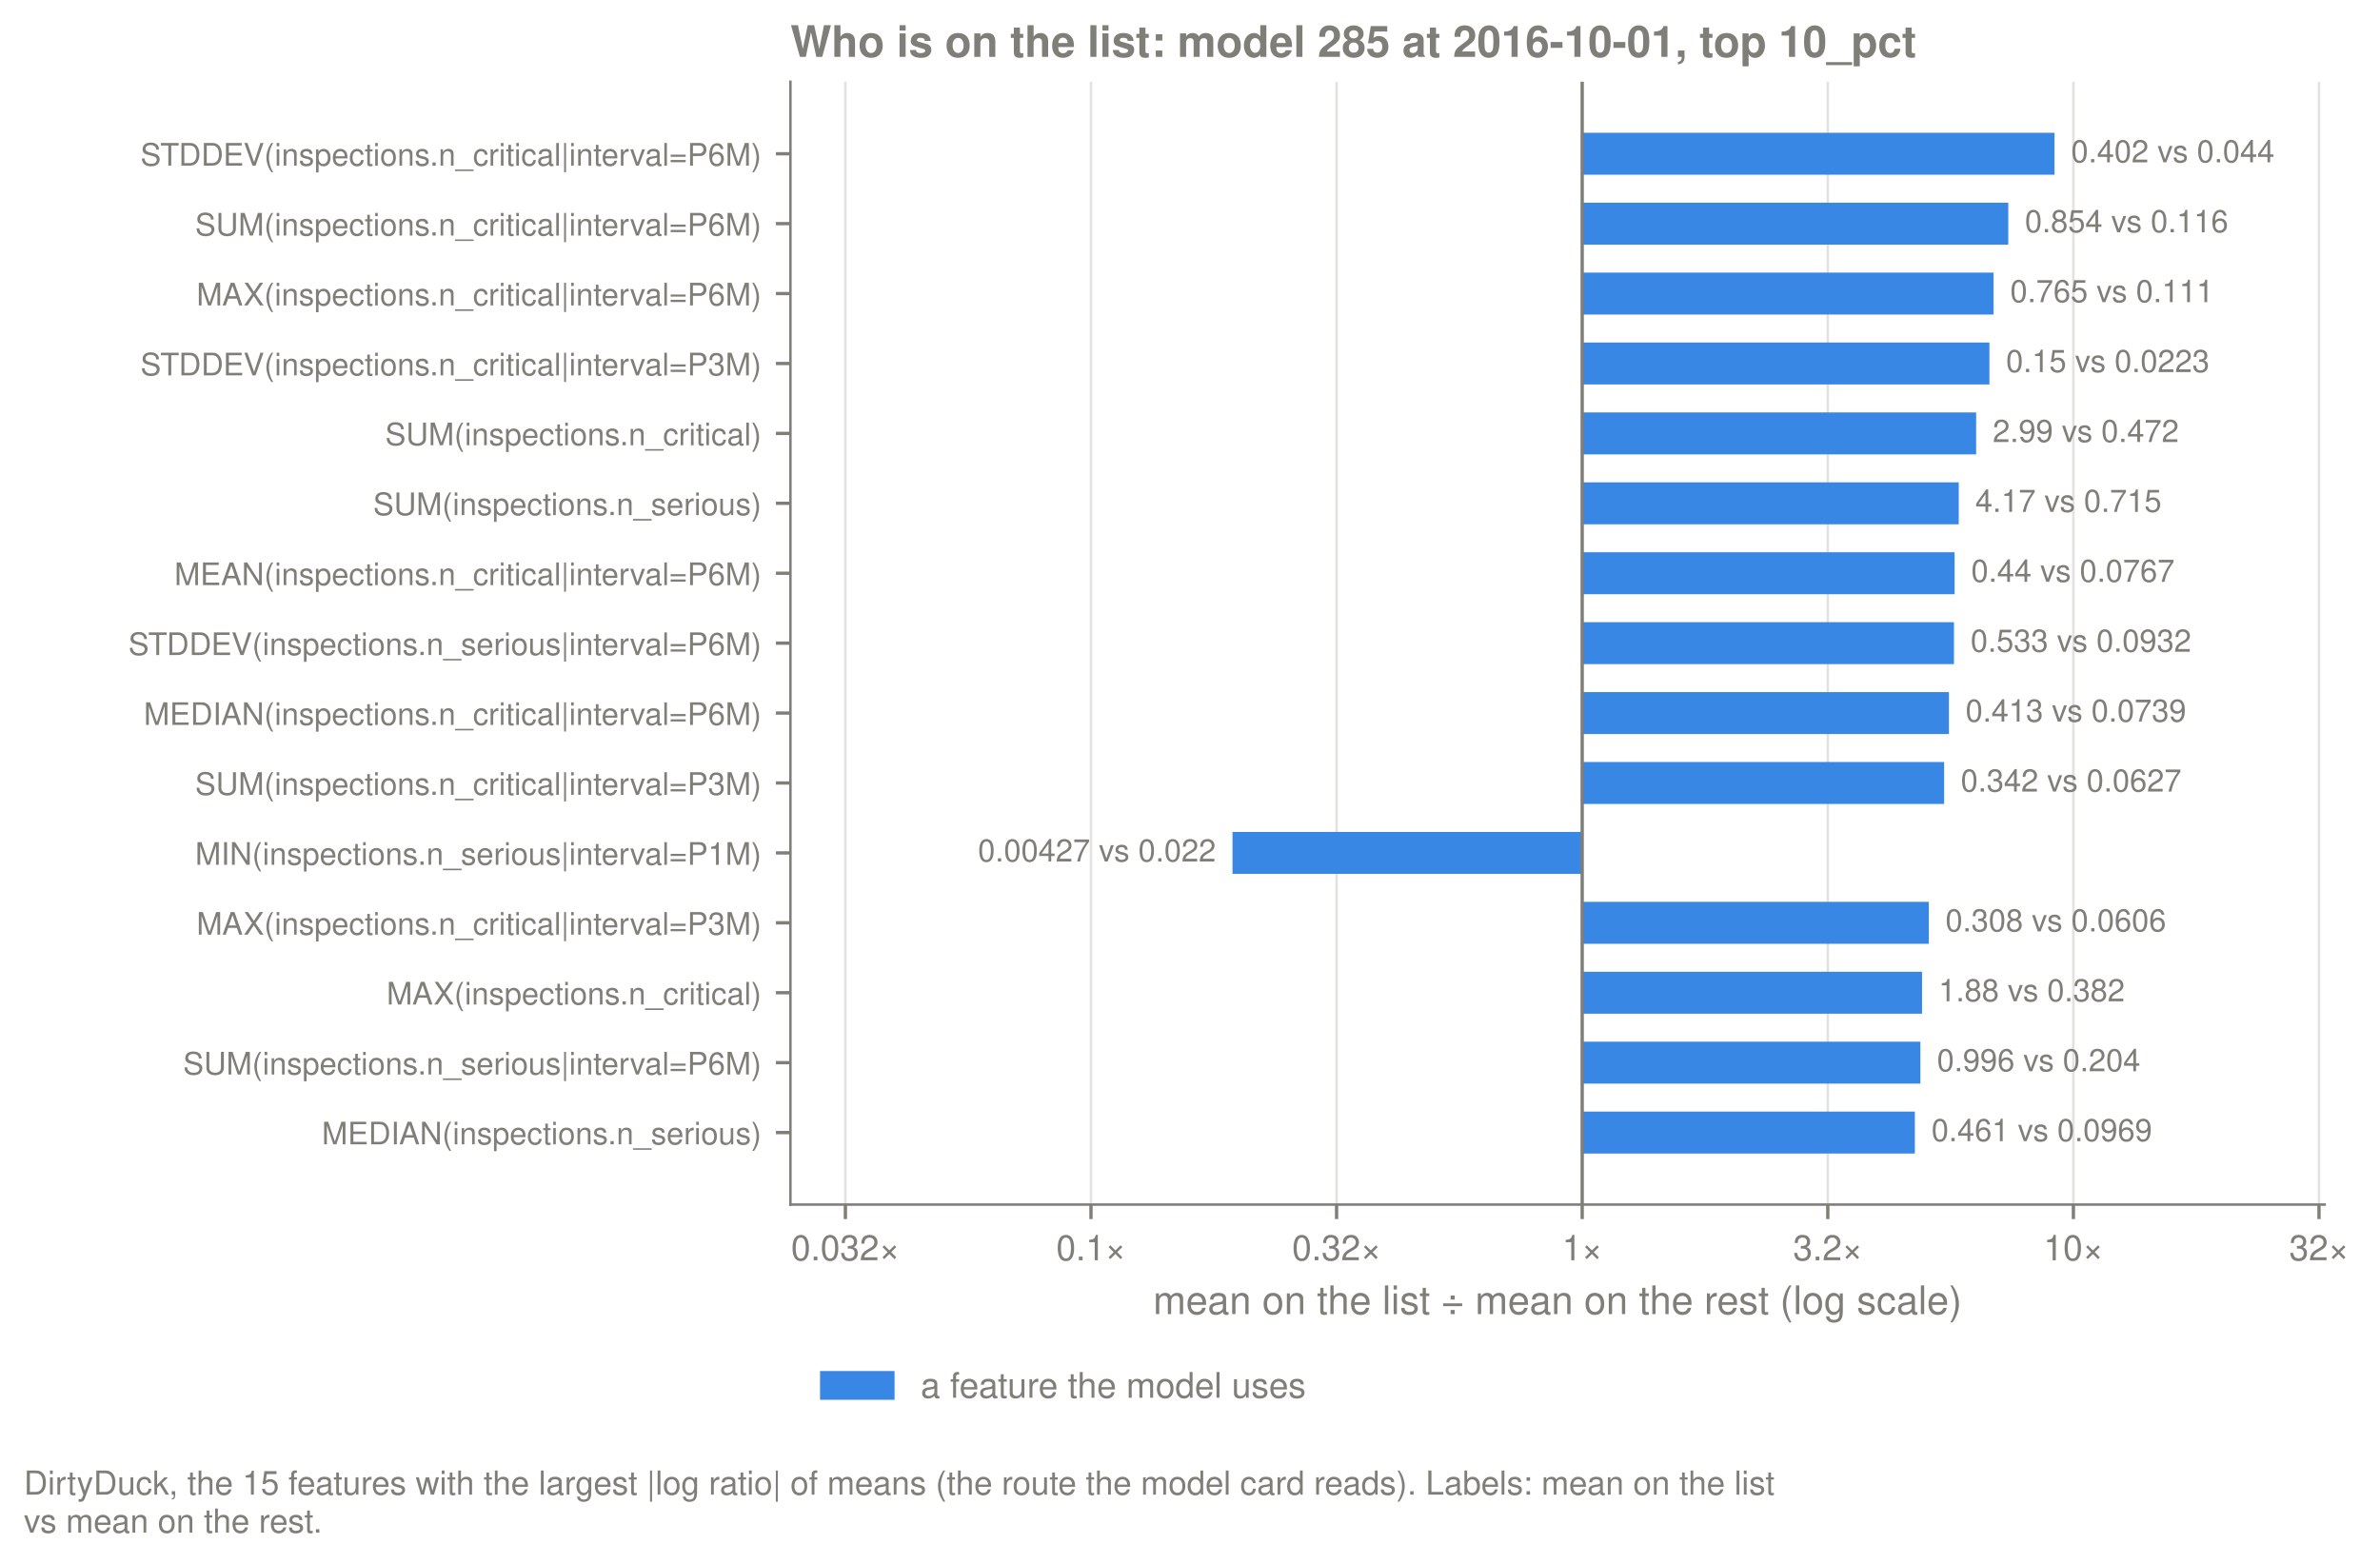
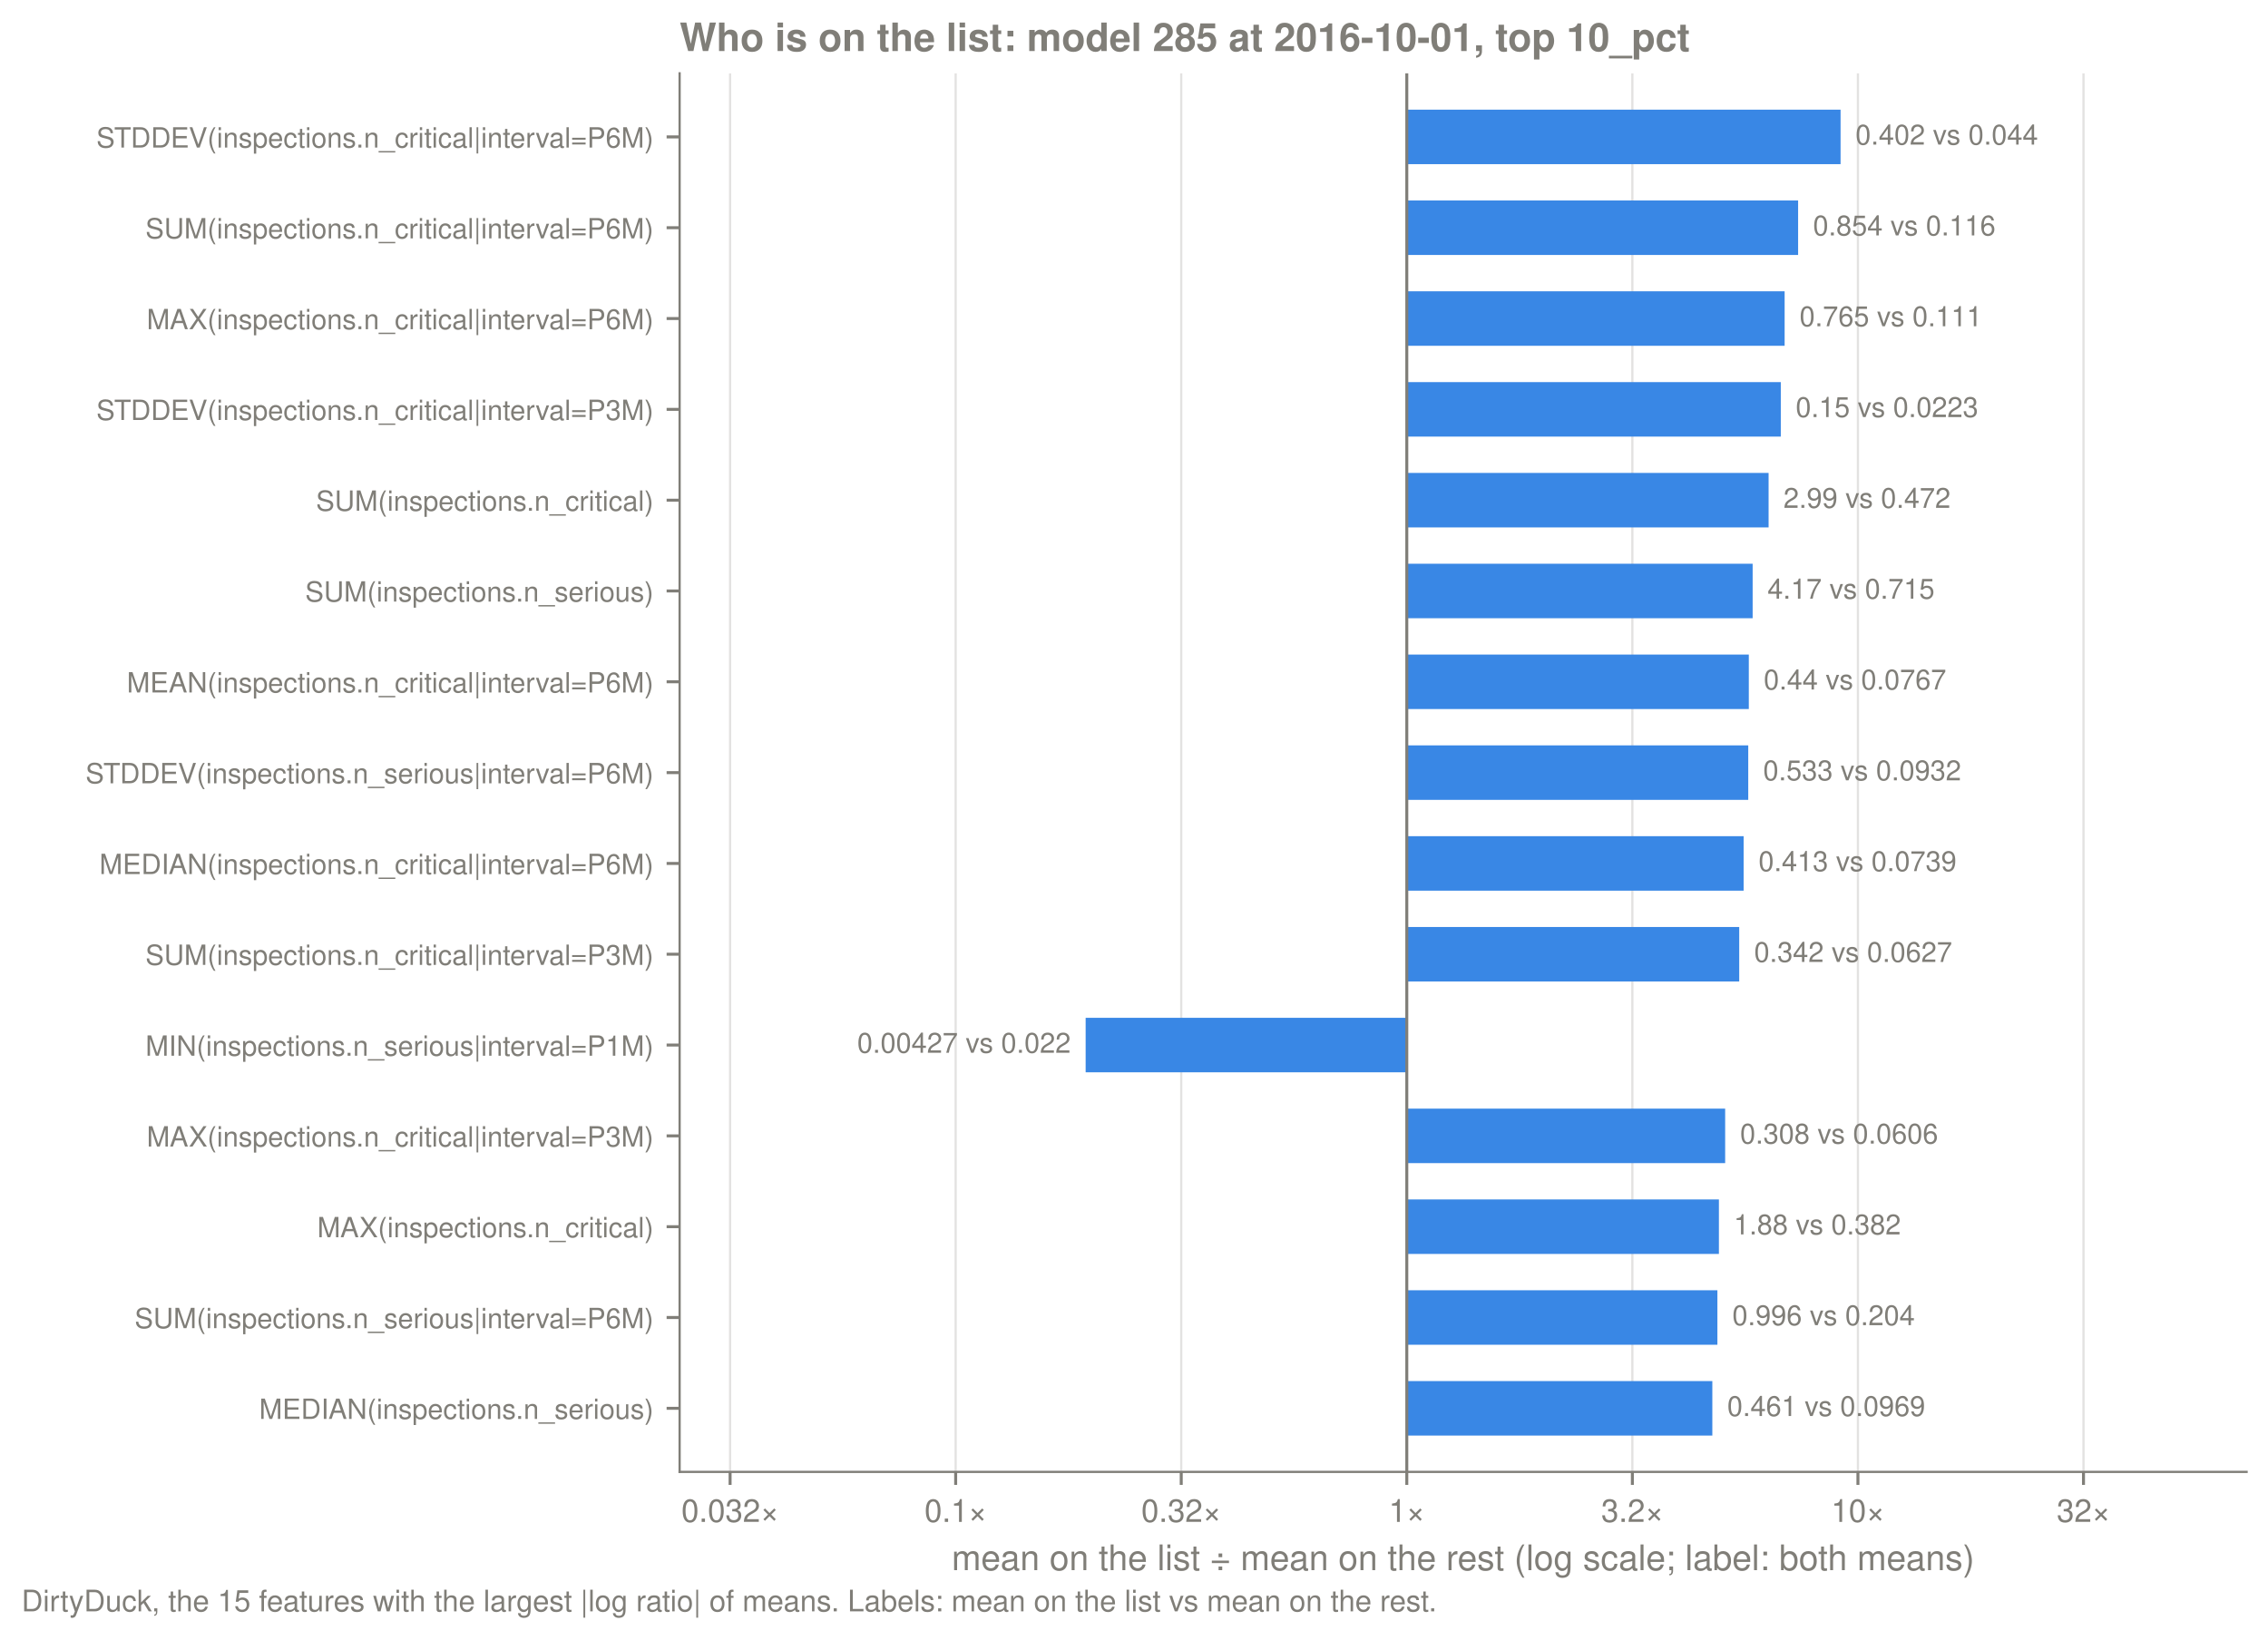
- <svg xmlns="http://www.w3.org/2000/svg" xmlns:xlink="http://www.w3.org/1999/xlink" width="574.72pt" height="377.557pt" viewBox="0 0 574.72 377.557" version="1.1">
+ <svg xmlns="http://www.w3.org/2000/svg" xmlns:xlink="http://www.w3.org/1999/xlink" width="610.32pt" height="441.32pt" viewBox="0 0 610.32 441.32" version="1.1">
  <defs>
    <style type="text/css">*{stroke-linejoin: round; stroke-linecap: butt}</style>
  </defs>
  <g id="figure_1">
    <g id="patch_1">
-       <path d="M 0 377.557  L 574.72 377.557  L 574.72 0  L 0 0  L 0 377.557  z " style="fill: none" />
+       <path d="M -0 441.32  L 610.32 441.32  L 610.32 -0  L -0 -0  L -0 441.32  z " style="fill: none" />
    </g>
    <g id="axes_1">
      <g id="patch_2">
-         <path d="M 190.87 290.904  L 561.357 290.904  L 561.357 19.738  L 190.87 19.738  L 190.87 290.904  z " style="fill: none" />
+         <path d="M 182.886 396.139  L 604.56 396.139  L 604.56 19.738  L 182.886 19.738  L 182.886 396.139  z " style="fill: none" />
      </g>
      <g id="matplotlib.axis_1">
        <g id="xtick_1">
          <g id="line2d_1">
-             <path d="M 204.142 290.904  L 204.142 19.738  " clip-path="url(#p7c9a7904ee)" style="fill: none; stroke: #807e78; stroke-opacity: 0.22; stroke-width: 0.6; stroke-linecap: round" />
+             <path d="M 196.469 396.139  L 196.469 19.738  " clip-path="url(#p94ba8332a5)" style="fill: none; stroke: #807e78; stroke-opacity: 0.22; stroke-width: 0.6; stroke-linecap: round" />
          </g>
          <g id="line2d_2">
            <defs>
-               <path id="mf71be8a03b" d="M 0 0  L 0 3.5  " style="stroke: #807e78; stroke-width: 0.8" />
+               <path id="m7ca76c869c" d="M 0 0  L 0 3.5  " style="stroke: #807e78; stroke-width: 0.8" />
            </defs>
            <g>
-               <use xlink:href="#mf71be8a03b" x="204.142" y="290.904" style="fill: #807e78; stroke: #807e78; stroke-width: 0.8" />
+               <use xlink:href="#m7ca76c869c" x="196.469" y="396.139" style="fill: #807e78; stroke: #807e78; stroke-width: 0.8" />
            </g>
          </g>
          <g id="text_1">
-             <text style="font-size: 8.5px; font-family: system-ui, -apple-system, 'Segoe UI', Helvetica, Arial, sans-serif; text-anchor: middle; fill: #807e78" x="204.142" y="304.363" transform="rotate(-0 204.1421 304.363)">0.032×</text>
+             <text style="font-size: 8.5px; font-family: system-ui, -apple-system, 'Segoe UI', Helvetica, Arial, sans-serif; text-anchor: middle; fill: #807e78" x="196.469" y="409.598" transform="rotate(-0 196.4694 409.5976)">0.032×</text>
          </g>
        </g>
        <g id="xtick_2">
          <g id="line2d_3">
-             <path d="M 263.45 290.904  L 263.45 19.738  " clip-path="url(#p7c9a7904ee)" style="fill: none; stroke: #807e78; stroke-opacity: 0.22; stroke-width: 0.6; stroke-linecap: round" />
+             <path d="M 257.17 396.139  L 257.17 19.738  " clip-path="url(#p94ba8332a5)" style="fill: none; stroke: #807e78; stroke-opacity: 0.22; stroke-width: 0.6; stroke-linecap: round" />
          </g>
          <g id="line2d_4">
            <g>
-               <use xlink:href="#mf71be8a03b" x="263.45" y="290.904" style="fill: #807e78; stroke: #807e78; stroke-width: 0.8" />
+               <use xlink:href="#m7ca76c869c" x="257.17" y="396.139" style="fill: #807e78; stroke: #807e78; stroke-width: 0.8" />
            </g>
          </g>
          <g id="text_2">
-             <text style="font-size: 8.5px; font-family: system-ui, -apple-system, 'Segoe UI', Helvetica, Arial, sans-serif; text-anchor: middle; fill: #807e78" x="263.45" y="304.363" transform="rotate(-0 263.4501 304.363)">0.1×</text>
+             <text style="font-size: 8.5px; font-family: system-ui, -apple-system, 'Segoe UI', Helvetica, Arial, sans-serif; text-anchor: middle; fill: #807e78" x="257.17" y="409.598" transform="rotate(-0 257.1695 409.5976)">0.1×</text>
          </g>
        </g>
        <g id="xtick_3">
          <g id="line2d_5">
-             <path d="M 322.758 290.904  L 322.758 19.738  " clip-path="url(#p7c9a7904ee)" style="fill: none; stroke: #807e78; stroke-opacity: 0.22; stroke-width: 0.6; stroke-linecap: round" />
+             <path d="M 317.87 396.139  L 317.87 19.738  " clip-path="url(#p94ba8332a5)" style="fill: none; stroke: #807e78; stroke-opacity: 0.22; stroke-width: 0.6; stroke-linecap: round" />
          </g>
          <g id="line2d_6">
            <g>
-               <use xlink:href="#mf71be8a03b" x="322.758" y="290.904" style="fill: #807e78; stroke: #807e78; stroke-width: 0.8" />
+               <use xlink:href="#m7ca76c869c" x="317.87" y="396.139" style="fill: #807e78; stroke: #807e78; stroke-width: 0.8" />
            </g>
          </g>
          <g id="text_3">
-             <text style="font-size: 8.5px; font-family: system-ui, -apple-system, 'Segoe UI', Helvetica, Arial, sans-serif; text-anchor: middle; fill: #807e78" x="322.758" y="304.363" transform="rotate(-0 322.7581 304.363)">0.32×</text>
+             <text style="font-size: 8.5px; font-family: system-ui, -apple-system, 'Segoe UI', Helvetica, Arial, sans-serif; text-anchor: middle; fill: #807e78" x="317.87" y="409.598" transform="rotate(-0 317.8696 409.5976)">0.32×</text>
          </g>
        </g>
        <g id="xtick_4">
          <g id="line2d_7">
-             <path d="M 382.066 290.904  L 382.066 19.738  " clip-path="url(#p7c9a7904ee)" style="fill: none; stroke: #807e78; stroke-opacity: 0.22; stroke-width: 0.6; stroke-linecap: round" />
+             <path d="M 378.57 396.139  L 378.57 19.738  " clip-path="url(#p94ba8332a5)" style="fill: none; stroke: #807e78; stroke-opacity: 0.22; stroke-width: 0.6; stroke-linecap: round" />
          </g>
          <g id="line2d_8">
            <g>
-               <use xlink:href="#mf71be8a03b" x="382.066" y="290.904" style="fill: #807e78; stroke: #807e78; stroke-width: 0.8" />
+               <use xlink:href="#m7ca76c869c" x="378.57" y="396.139" style="fill: #807e78; stroke: #807e78; stroke-width: 0.8" />
            </g>
          </g>
          <g id="text_4">
-             <text style="font-size: 8.5px; font-family: system-ui, -apple-system, 'Segoe UI', Helvetica, Arial, sans-serif; text-anchor: middle; fill: #807e78" x="382.066" y="304.363" transform="rotate(-0 382.0661 304.363)">1×</text>
+             <text style="font-size: 8.5px; font-family: system-ui, -apple-system, 'Segoe UI', Helvetica, Arial, sans-serif; text-anchor: middle; fill: #807e78" x="378.57" y="409.598" transform="rotate(-0 378.5698 409.5976)">1×</text>
          </g>
        </g>
        <g id="xtick_5">
          <g id="line2d_9">
-             <path d="M 441.374 290.904  L 441.374 19.738  " clip-path="url(#p7c9a7904ee)" style="fill: none; stroke: #807e78; stroke-opacity: 0.22; stroke-width: 0.6; stroke-linecap: round" />
+             <path d="M 439.27 396.139  L 439.27 19.738  " clip-path="url(#p94ba8332a5)" style="fill: none; stroke: #807e78; stroke-opacity: 0.22; stroke-width: 0.6; stroke-linecap: round" />
          </g>
          <g id="line2d_10">
            <g>
-               <use xlink:href="#mf71be8a03b" x="441.374" y="290.904" style="fill: #807e78; stroke: #807e78; stroke-width: 0.8" />
+               <use xlink:href="#m7ca76c869c" x="439.27" y="396.139" style="fill: #807e78; stroke: #807e78; stroke-width: 0.8" />
            </g>
          </g>
          <g id="text_5">
-             <text style="font-size: 8.5px; font-family: system-ui, -apple-system, 'Segoe UI', Helvetica, Arial, sans-serif; text-anchor: middle; fill: #807e78" x="441.374" y="304.363" transform="rotate(-0 441.3741 304.363)">3.2×</text>
+             <text style="font-size: 8.5px; font-family: system-ui, -apple-system, 'Segoe UI', Helvetica, Arial, sans-serif; text-anchor: middle; fill: #807e78" x="439.27" y="409.598" transform="rotate(-0 439.2699 409.5976)">3.2×</text>
          </g>
        </g>
        <g id="xtick_6">
          <g id="line2d_11">
-             <path d="M 500.682 290.904  L 500.682 19.738  " clip-path="url(#p7c9a7904ee)" style="fill: none; stroke: #807e78; stroke-opacity: 0.22; stroke-width: 0.6; stroke-linecap: round" />
+             <path d="M 499.97 396.139  L 499.97 19.738  " clip-path="url(#p94ba8332a5)" style="fill: none; stroke: #807e78; stroke-opacity: 0.22; stroke-width: 0.6; stroke-linecap: round" />
          </g>
          <g id="line2d_12">
            <g>
-               <use xlink:href="#mf71be8a03b" x="500.682" y="290.904" style="fill: #807e78; stroke: #807e78; stroke-width: 0.8" />
+               <use xlink:href="#m7ca76c869c" x="499.97" y="396.139" style="fill: #807e78; stroke: #807e78; stroke-width: 0.8" />
            </g>
          </g>
          <g id="text_6">
-             <text style="font-size: 8.5px; font-family: system-ui, -apple-system, 'Segoe UI', Helvetica, Arial, sans-serif; text-anchor: middle; fill: #807e78" x="500.682" y="304.363" transform="rotate(-0 500.6821 304.363)">10×</text>
+             <text style="font-size: 8.5px; font-family: system-ui, -apple-system, 'Segoe UI', Helvetica, Arial, sans-serif; text-anchor: middle; fill: #807e78" x="499.97" y="409.598" transform="rotate(-0 499.97 409.5976)">10×</text>
          </g>
        </g>
        <g id="xtick_7">
          <g id="line2d_13">
-             <path d="M 559.99 290.904  L 559.99 19.738  " clip-path="url(#p7c9a7904ee)" style="fill: none; stroke: #807e78; stroke-opacity: 0.22; stroke-width: 0.6; stroke-linecap: round" />
+             <path d="M 560.67 396.139  L 560.67 19.738  " clip-path="url(#p94ba8332a5)" style="fill: none; stroke: #807e78; stroke-opacity: 0.22; stroke-width: 0.6; stroke-linecap: round" />
          </g>
          <g id="line2d_14">
            <g>
-               <use xlink:href="#mf71be8a03b" x="559.99" y="290.904" style="fill: #807e78; stroke: #807e78; stroke-width: 0.8" />
+               <use xlink:href="#m7ca76c869c" x="560.67" y="396.139" style="fill: #807e78; stroke: #807e78; stroke-width: 0.8" />
            </g>
          </g>
          <g id="text_7">
-             <text style="font-size: 8.5px; font-family: system-ui, -apple-system, 'Segoe UI', Helvetica, Arial, sans-serif; text-anchor: middle; fill: #807e78" x="559.99" y="304.363" transform="rotate(-0 559.9901 304.363)">32×</text>
+             <text style="font-size: 8.5px; font-family: system-ui, -apple-system, 'Segoe UI', Helvetica, Arial, sans-serif; text-anchor: middle; fill: #807e78" x="560.67" y="409.598" transform="rotate(-0 560.6701 409.5976)">32×</text>
          </g>
        </g>
        <g id="text_8">
-           <text style="font-size: 9.5px; font-family: system-ui, -apple-system, 'Segoe UI', Helvetica, Arial, sans-serif; text-anchor: middle; fill: #807e78" x="376.114" y="317.349" transform="rotate(-0 376.1137 317.3493)">mean on the list ÷ mean on the rest (log scale)</text>
+           <text style="font-size: 9.5px; font-family: system-ui, -apple-system, 'Segoe UI', Helvetica, Arial, sans-serif; text-anchor: middle; fill: #807e78" x="393.723" y="422.584" transform="rotate(-0 393.7227 422.5838)">mean on the list ÷ mean on the rest (log scale; label: both means)</text>
        </g>
      </g>
      <g id="matplotlib.axis_2">
        <g id="ytick_1">
          <g id="line2d_15">
            <defs>
-               <path id="m16d08b4e12" d="M 0 0  L -3.5 0  " style="stroke: #807e78; stroke-width: 0.8" />
+               <path id="m4a74f7f7e6" d="M 0 0  L -3.5 0  " style="stroke: #807e78; stroke-width: 0.8" />
            </defs>
            <g>
-               <use xlink:href="#m16d08b4e12" x="190.87" y="273.513" style="fill: #807e78; stroke: #807e78; stroke-width: 0.8" />
+               <use xlink:href="#m4a74f7f7e6" x="182.886" y="36.847" style="fill: #807e78; stroke: #807e78; stroke-width: 0.8" />
            </g>
          </g>
          <g id="text_9">
-             <text style="font-size: 7.5px; font-family: system-ui, -apple-system, 'Segoe UI', Helvetica, Arial, sans-serif; text-anchor: end; fill: #807e78" x="183.87" y="276.363" transform="rotate(-0 183.87 276.3627)">MEDIAN(inspections.n_serious)</text>
+             <text style="font-size: 7.5px; font-family: system-ui, -apple-system, 'Segoe UI', Helvetica, Arial, sans-serif; text-anchor: end; fill: #807e78" x="175.886" y="39.713" transform="rotate(-0 175.8858 39.7133)">STDDEV(inspections.n_critical|interval=P6M)</text>
          </g>
        </g>
        <g id="ytick_2">
          <g id="line2d_16">
            <g>
-               <use xlink:href="#m16d08b4e12" x="190.87" y="256.629" style="fill: #807e78; stroke: #807e78; stroke-width: 0.8" />
+               <use xlink:href="#m4a74f7f7e6" x="182.886" y="61.289" style="fill: #807e78; stroke: #807e78; stroke-width: 0.8" />
            </g>
          </g>
          <g id="text_10">
-             <text style="font-size: 7.5px; font-family: system-ui, -apple-system, 'Segoe UI', Helvetica, Arial, sans-serif; text-anchor: end; fill: #807e78" x="183.87" y="259.495" transform="rotate(-0 183.87 259.4945)">SUM(inspections.n_serious|interval=P6M)</text>
+             <text style="font-size: 7.5px; font-family: system-ui, -apple-system, 'Segoe UI', Helvetica, Arial, sans-serif; text-anchor: end; fill: #807e78" x="175.886" y="64.155" transform="rotate(-0 175.8858 64.15489)">SUM(inspections.n_critical|interval=P6M)</text>
          </g>
        </g>
        <g id="ytick_3">
          <g id="line2d_17">
            <g>
-               <use xlink:href="#m16d08b4e12" x="190.87" y="239.744" style="fill: #807e78; stroke: #807e78; stroke-width: 0.8" />
+               <use xlink:href="#m4a74f7f7e6" x="182.886" y="85.731" style="fill: #807e78; stroke: #807e78; stroke-width: 0.8" />
            </g>
          </g>
          <g id="text_11">
-             <text style="font-size: 7.5px; font-family: system-ui, -apple-system, 'Segoe UI', Helvetica, Arial, sans-serif; text-anchor: end; fill: #807e78" x="183.87" y="242.594" transform="rotate(-0 183.87 242.5936)">MAX(inspections.n_critical)</text>
+             <text style="font-size: 7.5px; font-family: system-ui, -apple-system, 'Segoe UI', Helvetica, Arial, sans-serif; text-anchor: end; fill: #807e78" x="175.886" y="88.596" transform="rotate(-0 175.8858 88.59648)">MAX(inspections.n_critical|interval=P6M)</text>
          </g>
        </g>
        <g id="ytick_4">
          <g id="line2d_18">
            <g>
-               <use xlink:href="#m16d08b4e12" x="190.87" y="222.86" style="fill: #807e78; stroke: #807e78; stroke-width: 0.8" />
+               <use xlink:href="#m4a74f7f7e6" x="182.886" y="110.172" style="fill: #807e78; stroke: #807e78; stroke-width: 0.8" />
            </g>
          </g>
          <g id="text_12">
-             <text style="font-size: 7.5px; font-family: system-ui, -apple-system, 'Segoe UI', Helvetica, Arial, sans-serif; text-anchor: end; fill: #807e78" x="183.87" y="225.725" transform="rotate(-0 183.87 225.7254)">MAX(inspections.n_critical|interval=P3M)</text>
+             <text style="font-size: 7.5px; font-family: system-ui, -apple-system, 'Segoe UI', Helvetica, Arial, sans-serif; text-anchor: end; fill: #807e78" x="175.886" y="113.038" transform="rotate(-0 175.8858 113.0381)">STDDEV(inspections.n_critical|interval=P3M)</text>
          </g>
        </g>
        <g id="ytick_5">
          <g id="line2d_19">
            <g>
-               <use xlink:href="#m16d08b4e12" x="190.87" y="205.975" style="fill: #807e78; stroke: #807e78; stroke-width: 0.8" />
+               <use xlink:href="#m4a74f7f7e6" x="182.886" y="134.614" style="fill: #807e78; stroke: #807e78; stroke-width: 0.8" />
            </g>
          </g>
          <g id="text_13">
-             <text style="font-size: 7.5px; font-family: system-ui, -apple-system, 'Segoe UI', Helvetica, Arial, sans-serif; text-anchor: end; fill: #807e78" x="183.87" y="208.841" transform="rotate(-0 183.87 208.8409)">MIN(inspections.n_serious|interval=P1M)</text>
+             <text style="font-size: 7.5px; font-family: system-ui, -apple-system, 'Segoe UI', Helvetica, Arial, sans-serif; text-anchor: end; fill: #807e78" x="175.886" y="137.463" transform="rotate(-0 175.8858 137.4633)">SUM(inspections.n_critical)</text>
          </g>
        </g>
        <g id="ytick_6">
          <g id="line2d_20">
            <g>
-               <use xlink:href="#m16d08b4e12" x="190.87" y="189.09" style="fill: #807e78; stroke: #807e78; stroke-width: 0.8" />
+               <use xlink:href="#m4a74f7f7e6" x="182.886" y="159.055" style="fill: #807e78; stroke: #807e78; stroke-width: 0.8" />
            </g>
          </g>
          <g id="text_14">
-             <text style="font-size: 7.5px; font-family: system-ui, -apple-system, 'Segoe UI', Helvetica, Arial, sans-serif; text-anchor: end; fill: #807e78" x="183.87" y="191.956" transform="rotate(-0 183.87 191.9563)">SUM(inspections.n_critical|interval=P3M)</text>
+             <text style="font-size: 7.5px; font-family: system-ui, -apple-system, 'Segoe UI', Helvetica, Arial, sans-serif; text-anchor: end; fill: #807e78" x="175.886" y="161.905" transform="rotate(-0 175.8858 161.9049)">SUM(inspections.n_serious)</text>
          </g>
        </g>
        <g id="ytick_7">
          <g id="line2d_21">
            <g>
-               <use xlink:href="#m16d08b4e12" x="190.87" y="172.206" style="fill: #807e78; stroke: #807e78; stroke-width: 0.8" />
+               <use xlink:href="#m4a74f7f7e6" x="182.886" y="183.497" style="fill: #807e78; stroke: #807e78; stroke-width: 0.8" />
            </g>
          </g>
          <g id="text_15">
-             <text style="font-size: 7.5px; font-family: system-ui, -apple-system, 'Segoe UI', Helvetica, Arial, sans-serif; text-anchor: end; fill: #807e78" x="183.87" y="175.072" transform="rotate(-0 183.87 175.0717)">MEDIAN(inspections.n_critical|interval=P6M)</text>
+             <text style="font-size: 7.5px; font-family: system-ui, -apple-system, 'Segoe UI', Helvetica, Arial, sans-serif; text-anchor: end; fill: #807e78" x="175.886" y="186.363" transform="rotate(-0 175.8858 186.3629)">MEAN(inspections.n_critical|interval=P6M)</text>
          </g>
        </g>
        <g id="ytick_8">
          <g id="line2d_22">
            <g>
-               <use xlink:href="#m16d08b4e12" x="190.87" y="155.321" style="fill: #807e78; stroke: #807e78; stroke-width: 0.8" />
+               <use xlink:href="#m4a74f7f7e6" x="182.886" y="207.939" style="fill: #807e78; stroke: #807e78; stroke-width: 0.8" />
            </g>
          </g>
          <g id="text_16">
-             <text style="font-size: 7.5px; font-family: system-ui, -apple-system, 'Segoe UI', Helvetica, Arial, sans-serif; text-anchor: end; fill: #807e78" x="183.87" y="158.187" transform="rotate(-0 183.87 158.1872)">STDDEV(inspections.n_serious|interval=P6M)</text>
+             <text style="font-size: 7.5px; font-family: system-ui, -apple-system, 'Segoe UI', Helvetica, Arial, sans-serif; text-anchor: end; fill: #807e78" x="175.886" y="210.804" transform="rotate(-0 175.8858 210.8044)">STDDEV(inspections.n_serious|interval=P6M)</text>
          </g>
        </g>
        <g id="ytick_9">
          <g id="line2d_23">
            <g>
-               <use xlink:href="#m16d08b4e12" x="190.87" y="138.437" style="fill: #807e78; stroke: #807e78; stroke-width: 0.8" />
+               <use xlink:href="#m4a74f7f7e6" x="182.886" y="232.38" style="fill: #807e78; stroke: #807e78; stroke-width: 0.8" />
            </g>
          </g>
          <g id="text_17">
-             <text style="font-size: 7.5px; font-family: system-ui, -apple-system, 'Segoe UI', Helvetica, Arial, sans-serif; text-anchor: end; fill: #807e78" x="183.87" y="141.303" transform="rotate(-0 183.87 141.3026)">MEAN(inspections.n_critical|interval=P6M)</text>
+             <text style="font-size: 7.5px; font-family: system-ui, -apple-system, 'Segoe UI', Helvetica, Arial, sans-serif; text-anchor: end; fill: #807e78" x="175.886" y="235.246" transform="rotate(-0 175.8858 235.246)">MEDIAN(inspections.n_critical|interval=P6M)</text>
          </g>
        </g>
        <g id="ytick_10">
          <g id="line2d_24">
            <g>
-               <use xlink:href="#m16d08b4e12" x="190.87" y="121.552" style="fill: #807e78; stroke: #807e78; stroke-width: 0.8" />
+               <use xlink:href="#m4a74f7f7e6" x="182.886" y="256.822" style="fill: #807e78; stroke: #807e78; stroke-width: 0.8" />
            </g>
          </g>
          <g id="text_18">
-             <text style="font-size: 7.5px; font-family: system-ui, -apple-system, 'Segoe UI', Helvetica, Arial, sans-serif; text-anchor: end; fill: #807e78" x="183.87" y="124.402" transform="rotate(-0 183.87 124.4017)">SUM(inspections.n_serious)</text>
+             <text style="font-size: 7.5px; font-family: system-ui, -apple-system, 'Segoe UI', Helvetica, Arial, sans-serif; text-anchor: end; fill: #807e78" x="175.886" y="259.688" transform="rotate(-0 175.8858 259.6876)">SUM(inspections.n_critical|interval=P3M)</text>
          </g>
        </g>
        <g id="ytick_11">
          <g id="line2d_25">
            <g>
-               <use xlink:href="#m16d08b4e12" x="190.87" y="104.668" style="fill: #807e78; stroke: #807e78; stroke-width: 0.8" />
+               <use xlink:href="#m4a74f7f7e6" x="182.886" y="281.263" style="fill: #807e78; stroke: #807e78; stroke-width: 0.8" />
            </g>
          </g>
          <g id="text_19">
-             <text style="font-size: 7.5px; font-family: system-ui, -apple-system, 'Segoe UI', Helvetica, Arial, sans-serif; text-anchor: end; fill: #807e78" x="183.87" y="107.517" transform="rotate(-0 183.87 107.5171)">SUM(inspections.n_critical)</text>
+             <text style="font-size: 7.5px; font-family: system-ui, -apple-system, 'Segoe UI', Helvetica, Arial, sans-serif; text-anchor: end; fill: #807e78" x="175.886" y="284.129" transform="rotate(-0 175.8858 284.1292)">MIN(inspections.n_serious|interval=P1M)</text>
          </g>
        </g>
        <g id="ytick_12">
          <g id="line2d_26">
            <g>
-               <use xlink:href="#m16d08b4e12" x="190.87" y="87.783" style="fill: #807e78; stroke: #807e78; stroke-width: 0.8" />
+               <use xlink:href="#m4a74f7f7e6" x="182.886" y="305.705" style="fill: #807e78; stroke: #807e78; stroke-width: 0.8" />
            </g>
          </g>
          <g id="text_20">
-             <text style="font-size: 7.5px; font-family: system-ui, -apple-system, 'Segoe UI', Helvetica, Arial, sans-serif; text-anchor: end; fill: #807e78" x="183.87" y="90.649" transform="rotate(-0 183.87 90.64895)">STDDEV(inspections.n_critical|interval=P3M)</text>
+             <text style="font-size: 7.5px; font-family: system-ui, -apple-system, 'Segoe UI', Helvetica, Arial, sans-serif; text-anchor: end; fill: #807e78" x="175.886" y="308.571" transform="rotate(-0 175.8858 308.5708)">MAX(inspections.n_critical|interval=P3M)</text>
          </g>
        </g>
        <g id="ytick_13">
          <g id="line2d_27">
            <g>
-               <use xlink:href="#m16d08b4e12" x="190.87" y="70.899" style="fill: #807e78; stroke: #807e78; stroke-width: 0.8" />
+               <use xlink:href="#m4a74f7f7e6" x="182.886" y="330.147" style="fill: #807e78; stroke: #807e78; stroke-width: 0.8" />
            </g>
          </g>
          <g id="text_21">
-             <text style="font-size: 7.5px; font-family: system-ui, -apple-system, 'Segoe UI', Helvetica, Arial, sans-serif; text-anchor: end; fill: #807e78" x="183.87" y="73.764" transform="rotate(-0 183.87 73.76439)">MAX(inspections.n_critical|interval=P6M)</text>
+             <text style="font-size: 7.5px; font-family: system-ui, -apple-system, 'Segoe UI', Helvetica, Arial, sans-serif; text-anchor: end; fill: #807e78" x="175.886" y="332.996" transform="rotate(-0 175.8858 332.996)">MAX(inspections.n_critical)</text>
          </g>
        </g>
        <g id="ytick_14">
          <g id="line2d_28">
            <g>
-               <use xlink:href="#m16d08b4e12" x="190.87" y="54.014" style="fill: #807e78; stroke: #807e78; stroke-width: 0.8" />
+               <use xlink:href="#m4a74f7f7e6" x="182.886" y="354.588" style="fill: #807e78; stroke: #807e78; stroke-width: 0.8" />
            </g>
          </g>
          <g id="text_22">
-             <text style="font-size: 7.5px; font-family: system-ui, -apple-system, 'Segoe UI', Helvetica, Arial, sans-serif; text-anchor: end; fill: #807e78" x="183.87" y="56.88" transform="rotate(-0 183.87 56.87983)">SUM(inspections.n_critical|interval=P6M)</text>
+             <text style="font-size: 7.5px; font-family: system-ui, -apple-system, 'Segoe UI', Helvetica, Arial, sans-serif; text-anchor: end; fill: #807e78" x="175.886" y="357.454" transform="rotate(-0 175.8858 357.454)">SUM(inspections.n_serious|interval=P6M)</text>
          </g>
        </g>
        <g id="ytick_15">
          <g id="line2d_29">
            <g>
-               <use xlink:href="#m16d08b4e12" x="190.87" y="37.129" style="fill: #807e78; stroke: #807e78; stroke-width: 0.8" />
+               <use xlink:href="#m4a74f7f7e6" x="182.886" y="379.03" style="fill: #807e78; stroke: #807e78; stroke-width: 0.8" />
            </g>
          </g>
          <g id="text_23">
-             <text style="font-size: 7.5px; font-family: system-ui, -apple-system, 'Segoe UI', Helvetica, Arial, sans-serif; text-anchor: end; fill: #807e78" x="183.87" y="39.995" transform="rotate(-0 183.87 39.99527)">STDDEV(inspections.n_critical|interval=P6M)</text>
+             <text style="font-size: 7.5px; font-family: system-ui, -apple-system, 'Segoe UI', Helvetica, Arial, sans-serif; text-anchor: end; fill: #807e78" x="175.886" y="381.879" transform="rotate(-0 175.8858 381.8792)">MEDIAN(inspections.n_serious)</text>
          </g>
        </g>
      </g>
      <g id="patch_3">
-         <path d="M 382.066 278.579  L 462.4 278.579  L 462.4 268.448  L 382.066 268.448  z " clip-path="url(#p7c9a7904ee)" style="fill: #3987e5" />
+         <path d="M 378.57 44.18  L 495.299 44.18  L 495.299 29.515  L 378.57 29.515  z " clip-path="url(#p94ba8332a5)" style="fill: #3987e5" />
      </g>
      <g id="patch_4">
-         <path d="M 382.066 261.694  L 463.731 261.694  L 463.731 251.563  L 382.066 251.563  z " clip-path="url(#p7c9a7904ee)" style="fill: #3987e5" />
+         <path d="M 378.57 68.622  L 483.874 68.622  L 483.874 53.957  L 378.57 53.957  z " clip-path="url(#p94ba8332a5)" style="fill: #3987e5" />
      </g>
      <g id="patch_5">
-         <path d="M 382.066 244.81  L 464.131 244.81  L 464.131 234.679  L 382.066 234.679  z " clip-path="url(#p7c9a7904ee)" style="fill: #3987e5" />
+         <path d="M 378.57 93.063  L 480.245 93.063  L 480.245 78.398  L 378.57 78.398  z " clip-path="url(#p94ba8332a5)" style="fill: #3987e5" />
      </g>
      <g id="patch_6">
-         <path d="M 382.066 227.925  L 465.773 227.925  L 465.773 217.794  L 382.066 217.794  z " clip-path="url(#p7c9a7904ee)" style="fill: #3987e5" />
+         <path d="M 378.57 117.505  L 479.214 117.505  L 479.214 102.84  L 378.57 102.84  z " clip-path="url(#p94ba8332a5)" style="fill: #3987e5" />
      </g>
      <g id="patch_7">
-         <path d="M 382.066 211.04  L 297.624 211.04  L 297.624 200.91  L 382.066 200.91  z " clip-path="url(#p7c9a7904ee)" style="fill: #3987e5" />
+         <path d="M 378.57 141.946  L 475.931 141.946  L 475.931 127.281  L 378.57 127.281  z " clip-path="url(#p94ba8332a5)" style="fill: #3987e5" />
      </g>
      <g id="patch_8">
-         <path d="M 382.066 194.156  L 469.471 194.156  L 469.471 184.025  L 382.066 184.025  z " clip-path="url(#p7c9a7904ee)" style="fill: #3987e5" />
+         <path d="M 378.57 166.388  L 471.637 166.388  L 471.637 151.723  L 378.57 151.723  z " clip-path="url(#p94ba8332a5)" style="fill: #3987e5" />
      </g>
      <g id="patch_9">
-         <path d="M 382.066 177.271  L 470.627 177.271  L 470.627 167.141  L 382.066 167.141  z " clip-path="url(#p7c9a7904ee)" style="fill: #3987e5" />
+         <path d="M 378.57 190.83  L 470.606 190.83  L 470.606 176.165  L 378.57 176.165  z " clip-path="url(#p94ba8332a5)" style="fill: #3987e5" />
      </g>
      <g id="patch_10">
-         <path d="M 382.066 160.387  L 471.844 160.387  L 471.844 150.256  L 382.066 150.256  z " clip-path="url(#p7c9a7904ee)" style="fill: #3987e5" />
+         <path d="M 378.57 215.271  L 470.455 215.271  L 470.455 200.606  L 378.57 200.606  z " clip-path="url(#p94ba8332a5)" style="fill: #3987e5" />
      </g>
      <g id="patch_11">
-         <path d="M 382.066 143.502  L 471.992 143.502  L 471.992 133.371  L 382.066 133.371  z " clip-path="url(#p7c9a7904ee)" style="fill: #3987e5" />
+         <path d="M 378.57 239.713  L 469.209 239.713  L 469.209 225.048  L 378.57 225.048  z " clip-path="url(#p94ba8332a5)" style="fill: #3987e5" />
      </g>
      <g id="patch_12">
-         <path d="M 382.066 126.618  L 472.999 126.618  L 472.999 116.487  L 382.066 116.487  z " clip-path="url(#p7c9a7904ee)" style="fill: #3987e5" />
+         <path d="M 378.57 264.154  L 468.026 264.154  L 468.026 249.489  L 378.57 249.489  z " clip-path="url(#p94ba8332a5)" style="fill: #3987e5" />
      </g>
      <g id="patch_13">
-         <path d="M 382.066 109.733  L 477.195 109.733  L 477.195 99.602  L 382.066 99.602  z " clip-path="url(#p7c9a7904ee)" style="fill: #3987e5" />
+         <path d="M 378.57 288.596  L 292.146 288.596  L 292.146 273.931  L 378.57 273.931  z " clip-path="url(#p94ba8332a5)" style="fill: #3987e5" />
      </g>
      <g id="patch_14">
-         <path d="M 382.066 92.848  L 480.402 92.848  L 480.402 82.718  L 382.066 82.718  z " clip-path="url(#p7c9a7904ee)" style="fill: #3987e5" />
+         <path d="M 378.57 313.037  L 464.241 313.037  L 464.241 298.373  L 378.57 298.373  z " clip-path="url(#p94ba8332a5)" style="fill: #3987e5" />
      </g>
      <g id="patch_15">
-         <path d="M 382.066 75.964  L 481.409 75.964  L 481.409 65.833  L 382.066 65.833  z " clip-path="url(#p7c9a7904ee)" style="fill: #3987e5" />
+         <path d="M 378.57 337.479  L 462.561 337.479  L 462.561 322.814  L 378.57 322.814  z " clip-path="url(#p94ba8332a5)" style="fill: #3987e5" />
      </g>
      <g id="patch_16">
-         <path d="M 382.066 59.079  L 484.955 59.079  L 484.955 48.949  L 382.066 48.949  z " clip-path="url(#p7c9a7904ee)" style="fill: #3987e5" />
+         <path d="M 378.57 361.921  L 462.152 361.921  L 462.152 347.256  L 378.57 347.256  z " clip-path="url(#p94ba8332a5)" style="fill: #3987e5" />
      </g>
      <g id="patch_17">
-         <path d="M 382.066 42.195  L 496.119 42.195  L 496.119 32.064  L 382.066 32.064  z " clip-path="url(#p7c9a7904ee)" style="fill: #3987e5" />
+         <path d="M 378.57 386.362  L 460.79 386.362  L 460.79 371.697  L 378.57 371.697  z " clip-path="url(#p94ba8332a5)" style="fill: #3987e5" />
      </g>
      <g id="line2d_30">
-         <path d="M 382.066 290.904  L 382.066 19.738  " clip-path="url(#p7c9a7904ee)" style="fill: none; stroke: #807e78; stroke-width: 0.8; stroke-linecap: round" />
+         <path d="M 378.57 396.139  L 378.57 19.738  " clip-path="url(#p94ba8332a5)" style="fill: none; stroke: #807e78; stroke-width: 0.8; stroke-linecap: round" />
      </g>
      <g id="patch_18">
-         <path d="M 190.87 290.904  L 190.87 19.738  " style="fill: none; stroke: #807e78; stroke-width: 0.6; stroke-linejoin: miter; stroke-linecap: square" />
+         <path d="M 182.886 396.139  L 182.886 19.738  " style="fill: none; stroke: #807e78; stroke-width: 0.6; stroke-linejoin: miter; stroke-linecap: square" />
      </g>
      <g id="patch_19">
-         <path d="M 190.87 290.904  L 561.357 290.904  " style="fill: none; stroke: #807e78; stroke-width: 0.6; stroke-linejoin: miter; stroke-linecap: square" />
+         <path d="M 182.886 396.139  L 604.56 396.139  " style="fill: none; stroke: #807e78; stroke-width: 0.6; stroke-linejoin: miter; stroke-linecap: square" />
      </g>
      <g id="text_24">
-         <text style="font-size: 7.5px; font-family: system-ui, -apple-system, 'Segoe UI', Helvetica, Arial, sans-serif; text-anchor: start; fill: #807e78" x="466.4" y="275.583" transform="rotate(-0 466.4005 275.5828)">0.461 vs 0.0969</text>
+         <text style="font-size: 7.5px; font-family: system-ui, -apple-system, 'Segoe UI', Helvetica, Arial, sans-serif; text-anchor: start; fill: #807e78" x="499.299" y="38.917" transform="rotate(-0 499.2993 38.91701)">0.402 vs 0.044</text>
      </g>
      <g id="text_25">
-         <text style="font-size: 7.5px; font-family: system-ui, -apple-system, 'Segoe UI', Helvetica, Arial, sans-serif; text-anchor: start; fill: #807e78" x="467.731" y="258.698" transform="rotate(-0 467.7314 258.6982)">0.996 vs 0.204</text>
+         <text style="font-size: 7.5px; font-family: system-ui, -apple-system, 'Segoe UI', Helvetica, Arial, sans-serif; text-anchor: start; fill: #807e78" x="487.874" y="63.359" transform="rotate(-0 487.8737 63.3586)">0.854 vs 0.116</text>
      </g>
      <g id="text_26">
-         <text style="font-size: 7.5px; font-family: system-ui, -apple-system, 'Segoe UI', Helvetica, Arial, sans-serif; text-anchor: start; fill: #807e78" x="468.131" y="241.814" transform="rotate(-0 468.1311 241.8137)">1.88 vs 0.382</text>
+         <text style="font-size: 7.5px; font-family: system-ui, -apple-system, 'Segoe UI', Helvetica, Arial, sans-serif; text-anchor: start; fill: #807e78" x="484.245" y="87.8" transform="rotate(-0 484.2449 87.80019)">0.765 vs 0.111</text>
      </g>
      <g id="text_27">
-         <text style="font-size: 7.5px; font-family: system-ui, -apple-system, 'Segoe UI', Helvetica, Arial, sans-serif; text-anchor: start; fill: #807e78" x="469.773" y="224.929" transform="rotate(-0 469.7728 224.9291)">0.308 vs 0.0606</text>
+         <text style="font-size: 7.5px; font-family: system-ui, -apple-system, 'Segoe UI', Helvetica, Arial, sans-serif; text-anchor: start; fill: #807e78" x="483.214" y="112.242" transform="rotate(-0 483.2135 112.2418)">0.15 vs 0.0223</text>
      </g>
      <g id="text_28">
-         <text style="font-size: 7.5px; font-family: system-ui, -apple-system, 'Segoe UI', Helvetica, Arial, sans-serif; text-anchor: end; fill: #807e78" x="293.624" y="208.045" transform="rotate(-0 293.6244 208.0446)">0.00427 vs 0.022</text>
+         <text style="font-size: 7.5px; font-family: system-ui, -apple-system, 'Segoe UI', Helvetica, Arial, sans-serif; text-anchor: start; fill: #807e78" x="479.931" y="136.683" transform="rotate(-0 479.9314 136.6834)">2.99 vs 0.472</text>
      </g>
      <g id="text_29">
-         <text style="font-size: 7.5px; font-family: system-ui, -apple-system, 'Segoe UI', Helvetica, Arial, sans-serif; text-anchor: start; fill: #807e78" x="473.471" y="191.16" transform="rotate(-0 473.4712 191.16)">0.342 vs 0.0627</text>
+         <text style="font-size: 7.5px; font-family: system-ui, -apple-system, 'Segoe UI', Helvetica, Arial, sans-serif; text-anchor: start; fill: #807e78" x="475.637" y="161.125" transform="rotate(-0 475.6371 161.125)">4.17 vs 0.715</text>
      </g>
      <g id="text_30">
-         <text style="font-size: 7.5px; font-family: system-ui, -apple-system, 'Segoe UI', Helvetica, Arial, sans-serif; text-anchor: start; fill: #807e78" x="474.627" y="174.275" transform="rotate(-0 474.627 174.2754)">0.413 vs 0.0739</text>
+         <text style="font-size: 7.5px; font-family: system-ui, -apple-system, 'Segoe UI', Helvetica, Arial, sans-serif; text-anchor: start; fill: #807e78" x="474.606" y="185.567" transform="rotate(-0 474.6063 185.5666)">0.44 vs 0.0767</text>
      </g>
      <g id="text_31">
-         <text style="font-size: 7.5px; font-family: system-ui, -apple-system, 'Segoe UI', Helvetica, Arial, sans-serif; text-anchor: start; fill: #807e78" x="475.844" y="157.391" transform="rotate(-0 475.8437 157.3909)">0.533 vs 0.0932</text>
+         <text style="font-size: 7.5px; font-family: system-ui, -apple-system, 'Segoe UI', Helvetica, Arial, sans-serif; text-anchor: start; fill: #807e78" x="474.455" y="210.008" transform="rotate(-0 474.4546 210.0082)">0.533 vs 0.0932</text>
      </g>
      <g id="text_32">
-         <text style="font-size: 7.5px; font-family: system-ui, -apple-system, 'Segoe UI', Helvetica, Arial, sans-serif; text-anchor: start; fill: #807e78" x="475.992" y="140.506" transform="rotate(-0 475.9919 140.5063)">0.44 vs 0.0767</text>
+         <text style="font-size: 7.5px; font-family: system-ui, -apple-system, 'Segoe UI', Helvetica, Arial, sans-serif; text-anchor: start; fill: #807e78" x="473.209" y="234.45" transform="rotate(-0 473.2094 234.4498)">0.413 vs 0.0739</text>
      </g>
      <g id="text_33">
-         <text style="font-size: 7.5px; font-family: system-ui, -apple-system, 'Segoe UI', Helvetica, Arial, sans-serif; text-anchor: start; fill: #807e78" x="476.999" y="123.622" transform="rotate(-0 476.9991 123.6218)">4.17 vs 0.715</text>
+         <text style="font-size: 7.5px; font-family: system-ui, -apple-system, 'Segoe UI', Helvetica, Arial, sans-serif; text-anchor: start; fill: #807e78" x="472.026" y="258.891" transform="rotate(-0 472.0264 258.8913)">0.342 vs 0.0627</text>
      </g>
      <g id="text_34">
-         <text style="font-size: 7.5px; font-family: system-ui, -apple-system, 'Segoe UI', Helvetica, Arial, sans-serif; text-anchor: start; fill: #807e78" x="481.195" y="106.737" transform="rotate(-0 481.1948 106.7372)">2.99 vs 0.472</text>
+         <text style="font-size: 7.5px; font-family: system-ui, -apple-system, 'Segoe UI', Helvetica, Arial, sans-serif; text-anchor: end; fill: #807e78" x="288.146" y="283.333" transform="rotate(-0 288.146 283.3329)">0.00427 vs 0.022</text>
      </g>
      <g id="text_35">
-         <text style="font-size: 7.5px; font-family: system-ui, -apple-system, 'Segoe UI', Helvetica, Arial, sans-serif; text-anchor: start; fill: #807e78" x="484.402" y="89.853" transform="rotate(-0 484.4017 89.85266)">0.15 vs 0.0223</text>
+         <text style="font-size: 7.5px; font-family: system-ui, -apple-system, 'Segoe UI', Helvetica, Arial, sans-serif; text-anchor: start; fill: #807e78" x="468.241" y="307.775" transform="rotate(-0 468.2413 307.7745)">0.308 vs 0.0606</text>
      </g>
      <g id="text_36">
-         <text style="font-size: 7.5px; font-family: system-ui, -apple-system, 'Segoe UI', Helvetica, Arial, sans-serif; text-anchor: start; fill: #807e78" x="485.409" y="72.968" transform="rotate(-0 485.4095 72.9681)">0.765 vs 0.111</text>
+         <text style="font-size: 7.5px; font-family: system-ui, -apple-system, 'Segoe UI', Helvetica, Arial, sans-serif; text-anchor: start; fill: #807e78" x="466.561" y="332.216" transform="rotate(-0 466.561 332.2161)">1.88 vs 0.382</text>
      </g>
      <g id="text_37">
-         <text style="font-size: 7.5px; font-family: system-ui, -apple-system, 'Segoe UI', Helvetica, Arial, sans-serif; text-anchor: start; fill: #807e78" x="488.955" y="56.084" transform="rotate(-0 488.955 56.08354)">0.854 vs 0.116</text>
+         <text style="font-size: 7.5px; font-family: system-ui, -apple-system, 'Segoe UI', Helvetica, Arial, sans-serif; text-anchor: start; fill: #807e78" x="466.152" y="356.658" transform="rotate(-0 466.1519 356.6577)">0.996 vs 0.204</text>
      </g>
      <g id="text_38">
-         <text style="font-size: 7.5px; font-family: system-ui, -apple-system, 'Segoe UI', Helvetica, Arial, sans-serif; text-anchor: start; fill: #807e78" x="500.119" y="39.199" transform="rotate(-0 500.1186 39.19899)">0.402 vs 0.044</text>
+         <text style="font-size: 7.5px; font-family: system-ui, -apple-system, 'Segoe UI', Helvetica, Arial, sans-serif; text-anchor: start; fill: #807e78" x="464.79" y="381.099" transform="rotate(-0 464.7898 381.0993)">0.461 vs 0.0969</text>
      </g>
      <g id="text_39">
-         <text style="font-weight: 700; font-size: 10.5px; font-family: system-ui, -apple-system, 'Segoe UI', Helvetica, Arial, sans-serif; text-anchor: start; fill: #807e78" x="190.87" y="13.738" transform="rotate(-0 190.87 13.73836)">Who is on the list: model 285 at 2016-10-01, top 10_pct</text>
-       </g>
-       <g id="legend_1">
-         <g id="patch_20">
-           <path d="M 198.52 337.553  L 215.52 337.553  L 215.52 331.603  L 198.52 331.603  z " style="fill: #3987e5; stroke: #3987e5; stroke-linejoin: miter" />
-         </g>
-         <g id="text_40">
-           <text style="font-size: 8.5px; font-family: system-ui, -apple-system, 'Segoe UI', Helvetica, Arial, sans-serif; text-anchor: start; fill: #807e78" x="222.32" y="337.553" transform="rotate(-0 222.32 337.553)">a feature the model uses</text>
-         </g>
+         <text style="font-weight: 700; font-size: 10.5px; font-family: system-ui, -apple-system, 'Segoe UI', Helvetica, Arial, sans-serif; text-anchor: start; fill: #807e78" x="182.886" y="13.738" transform="rotate(-0 182.8858 13.73836)">Who is on the list: model 285 at 2016-10-01, top 10_pct</text>
      </g>
    </g>
-     <g id="text_41">
-       <text style="font-size: 8px; font-family: system-ui, -apple-system, 'Segoe UI', Helvetica, Arial, sans-serif; fill: #807e78" transform="translate(5.76 360.9521)">DirtyDuck, the 15 features with the largest |log ratio| of means (the route the model card reads). Labels: mean on the list</text>
-       <text style="font-size: 8px; font-family: system-ui, -apple-system, 'Segoe UI', Helvetica, Arial, sans-serif; fill: #807e78" transform="translate(5.76 370.1329)">vs mean on the rest.</text>
+     <g id="text_40">
+       <text style="font-size: 8px; font-family: system-ui, -apple-system, 'Segoe UI', Helvetica, Arial, sans-serif; text-anchor: start; fill: #807e78" x="5.784" y="433.674" transform="rotate(-0 5.78376 433.6735)">DirtyDuck, the 15 features with the largest |log ratio| of means. Labels: mean on the list vs mean on the rest.</text>
    </g>
  </g>
  <defs>
-     <clipPath id="p7c9a7904ee">
-       <rect x="190.87" y="19.738" width="370.487" height="271.166" />
+     <clipPath id="p94ba8332a5">
+       <rect x="182.886" y="19.738" width="421.674" height="376.401" />
    </clipPath>
  </defs>
</svg>
